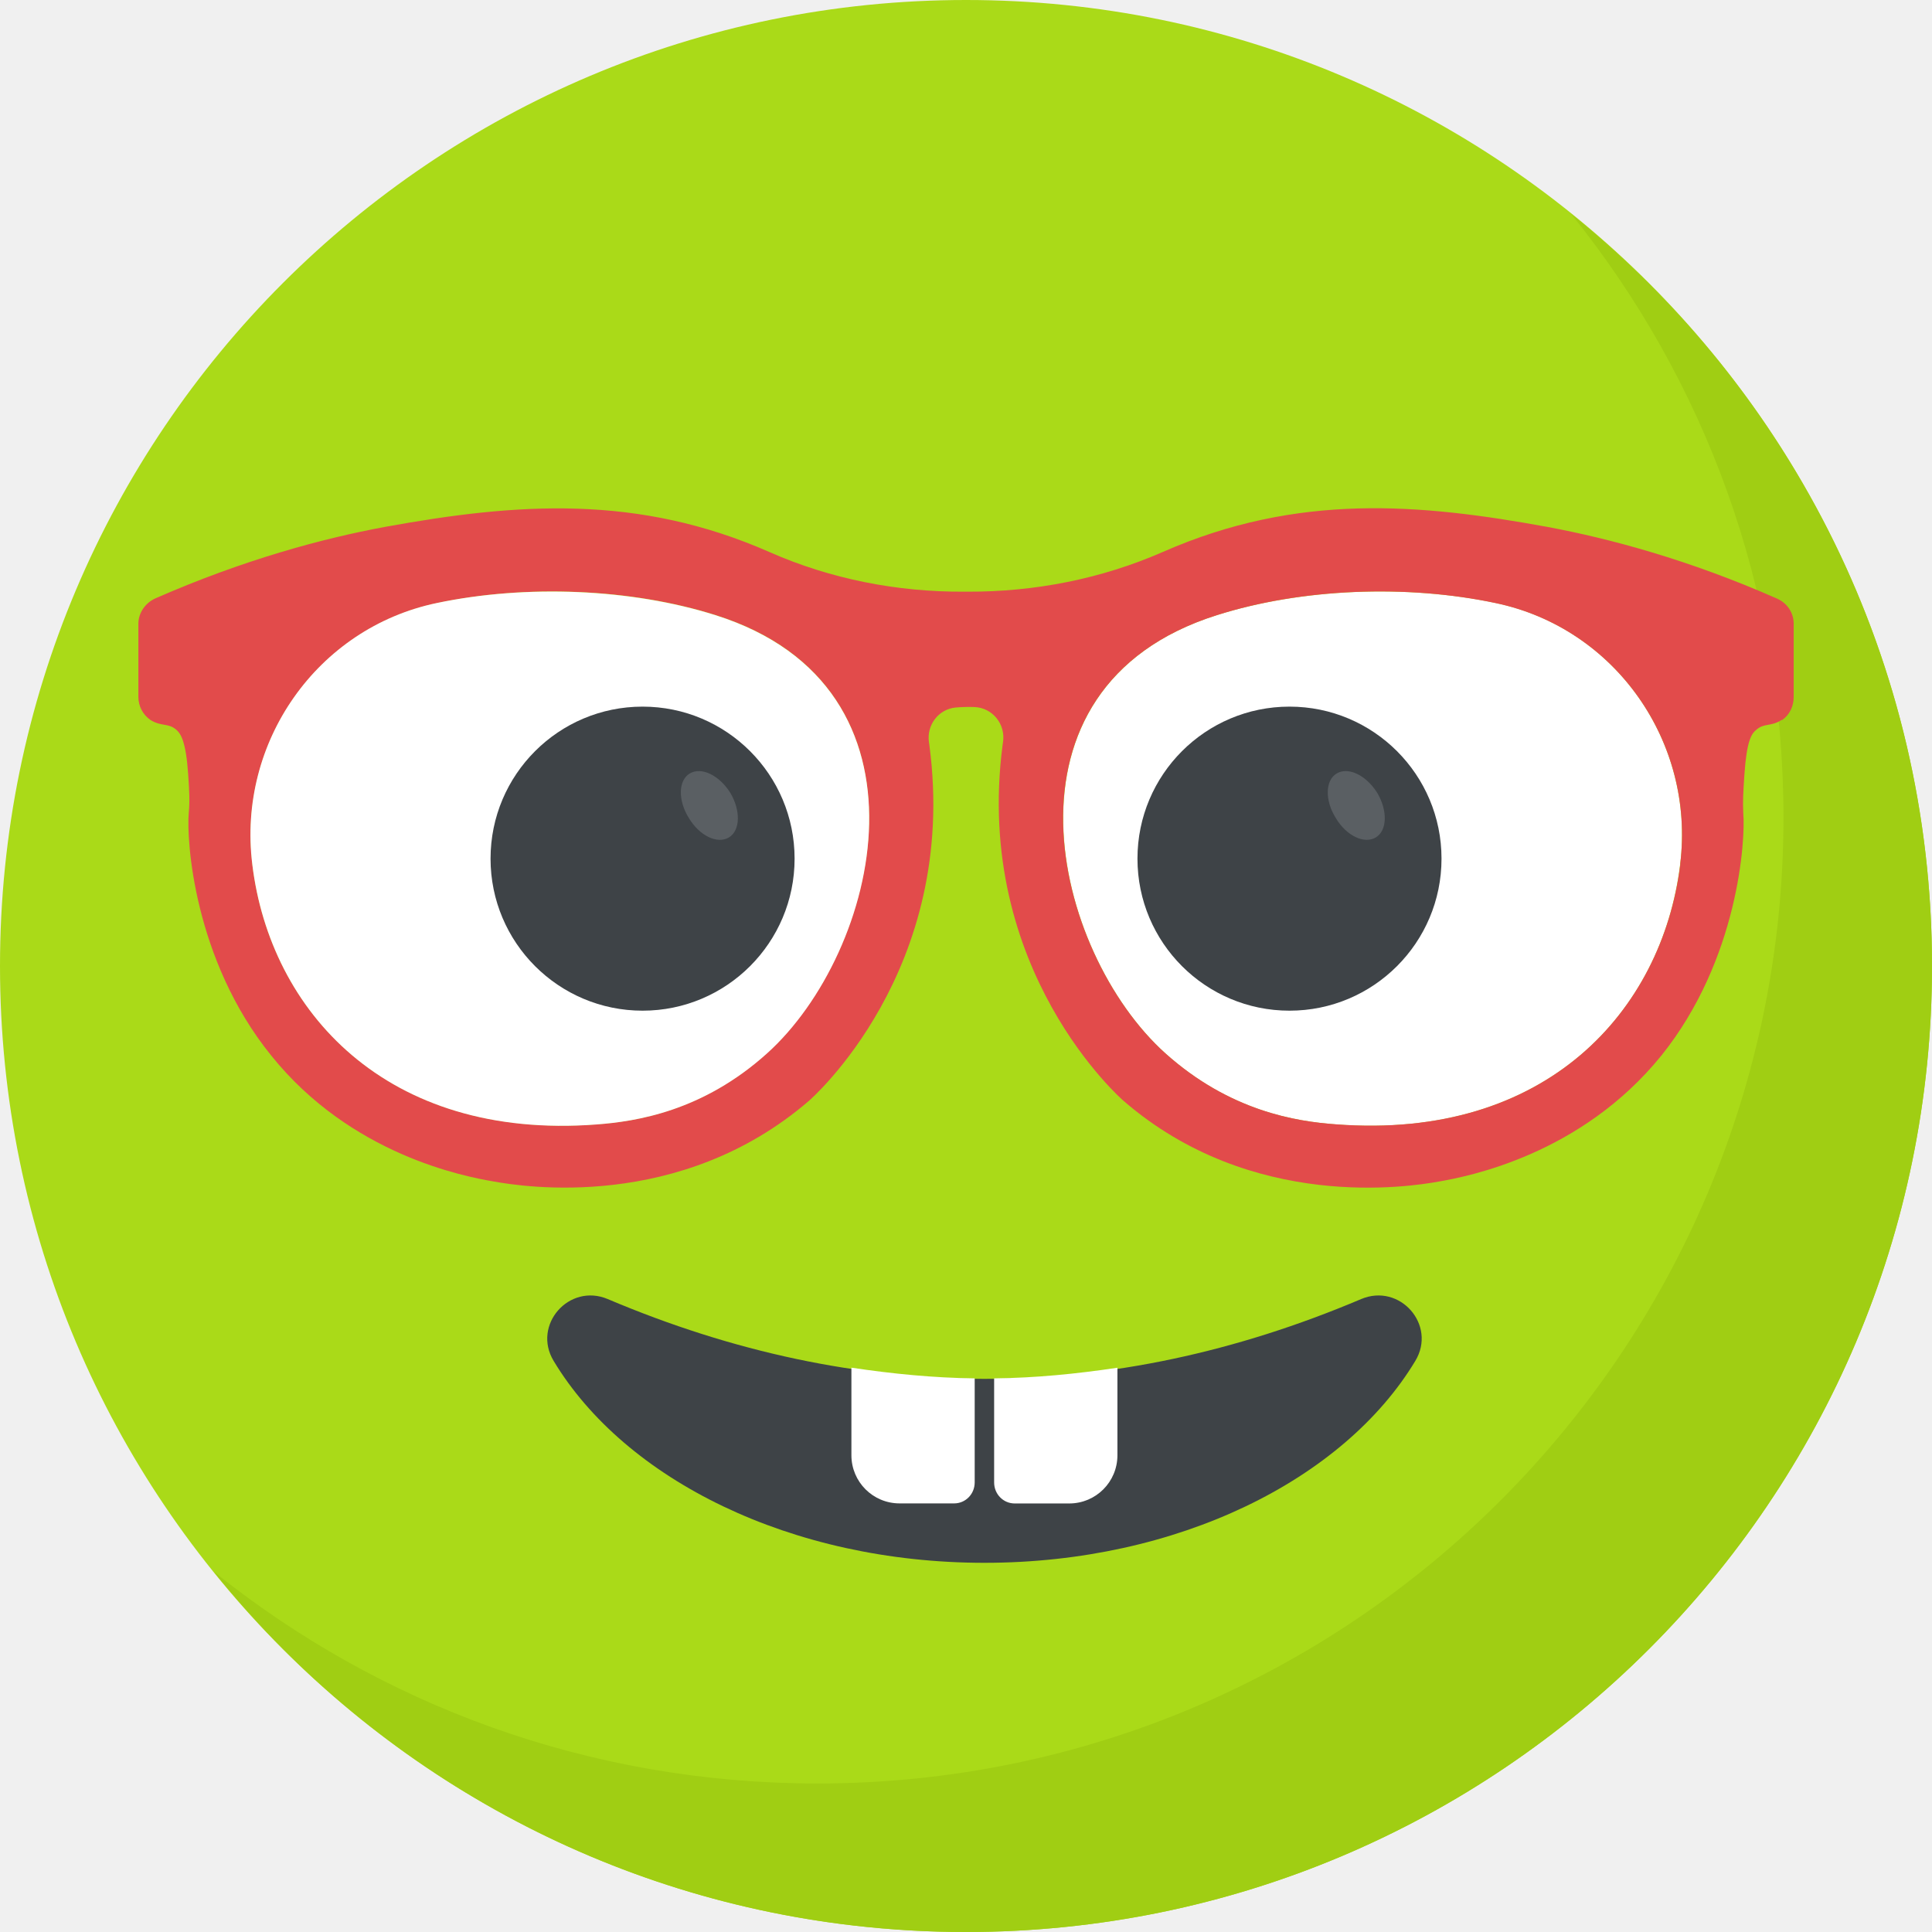
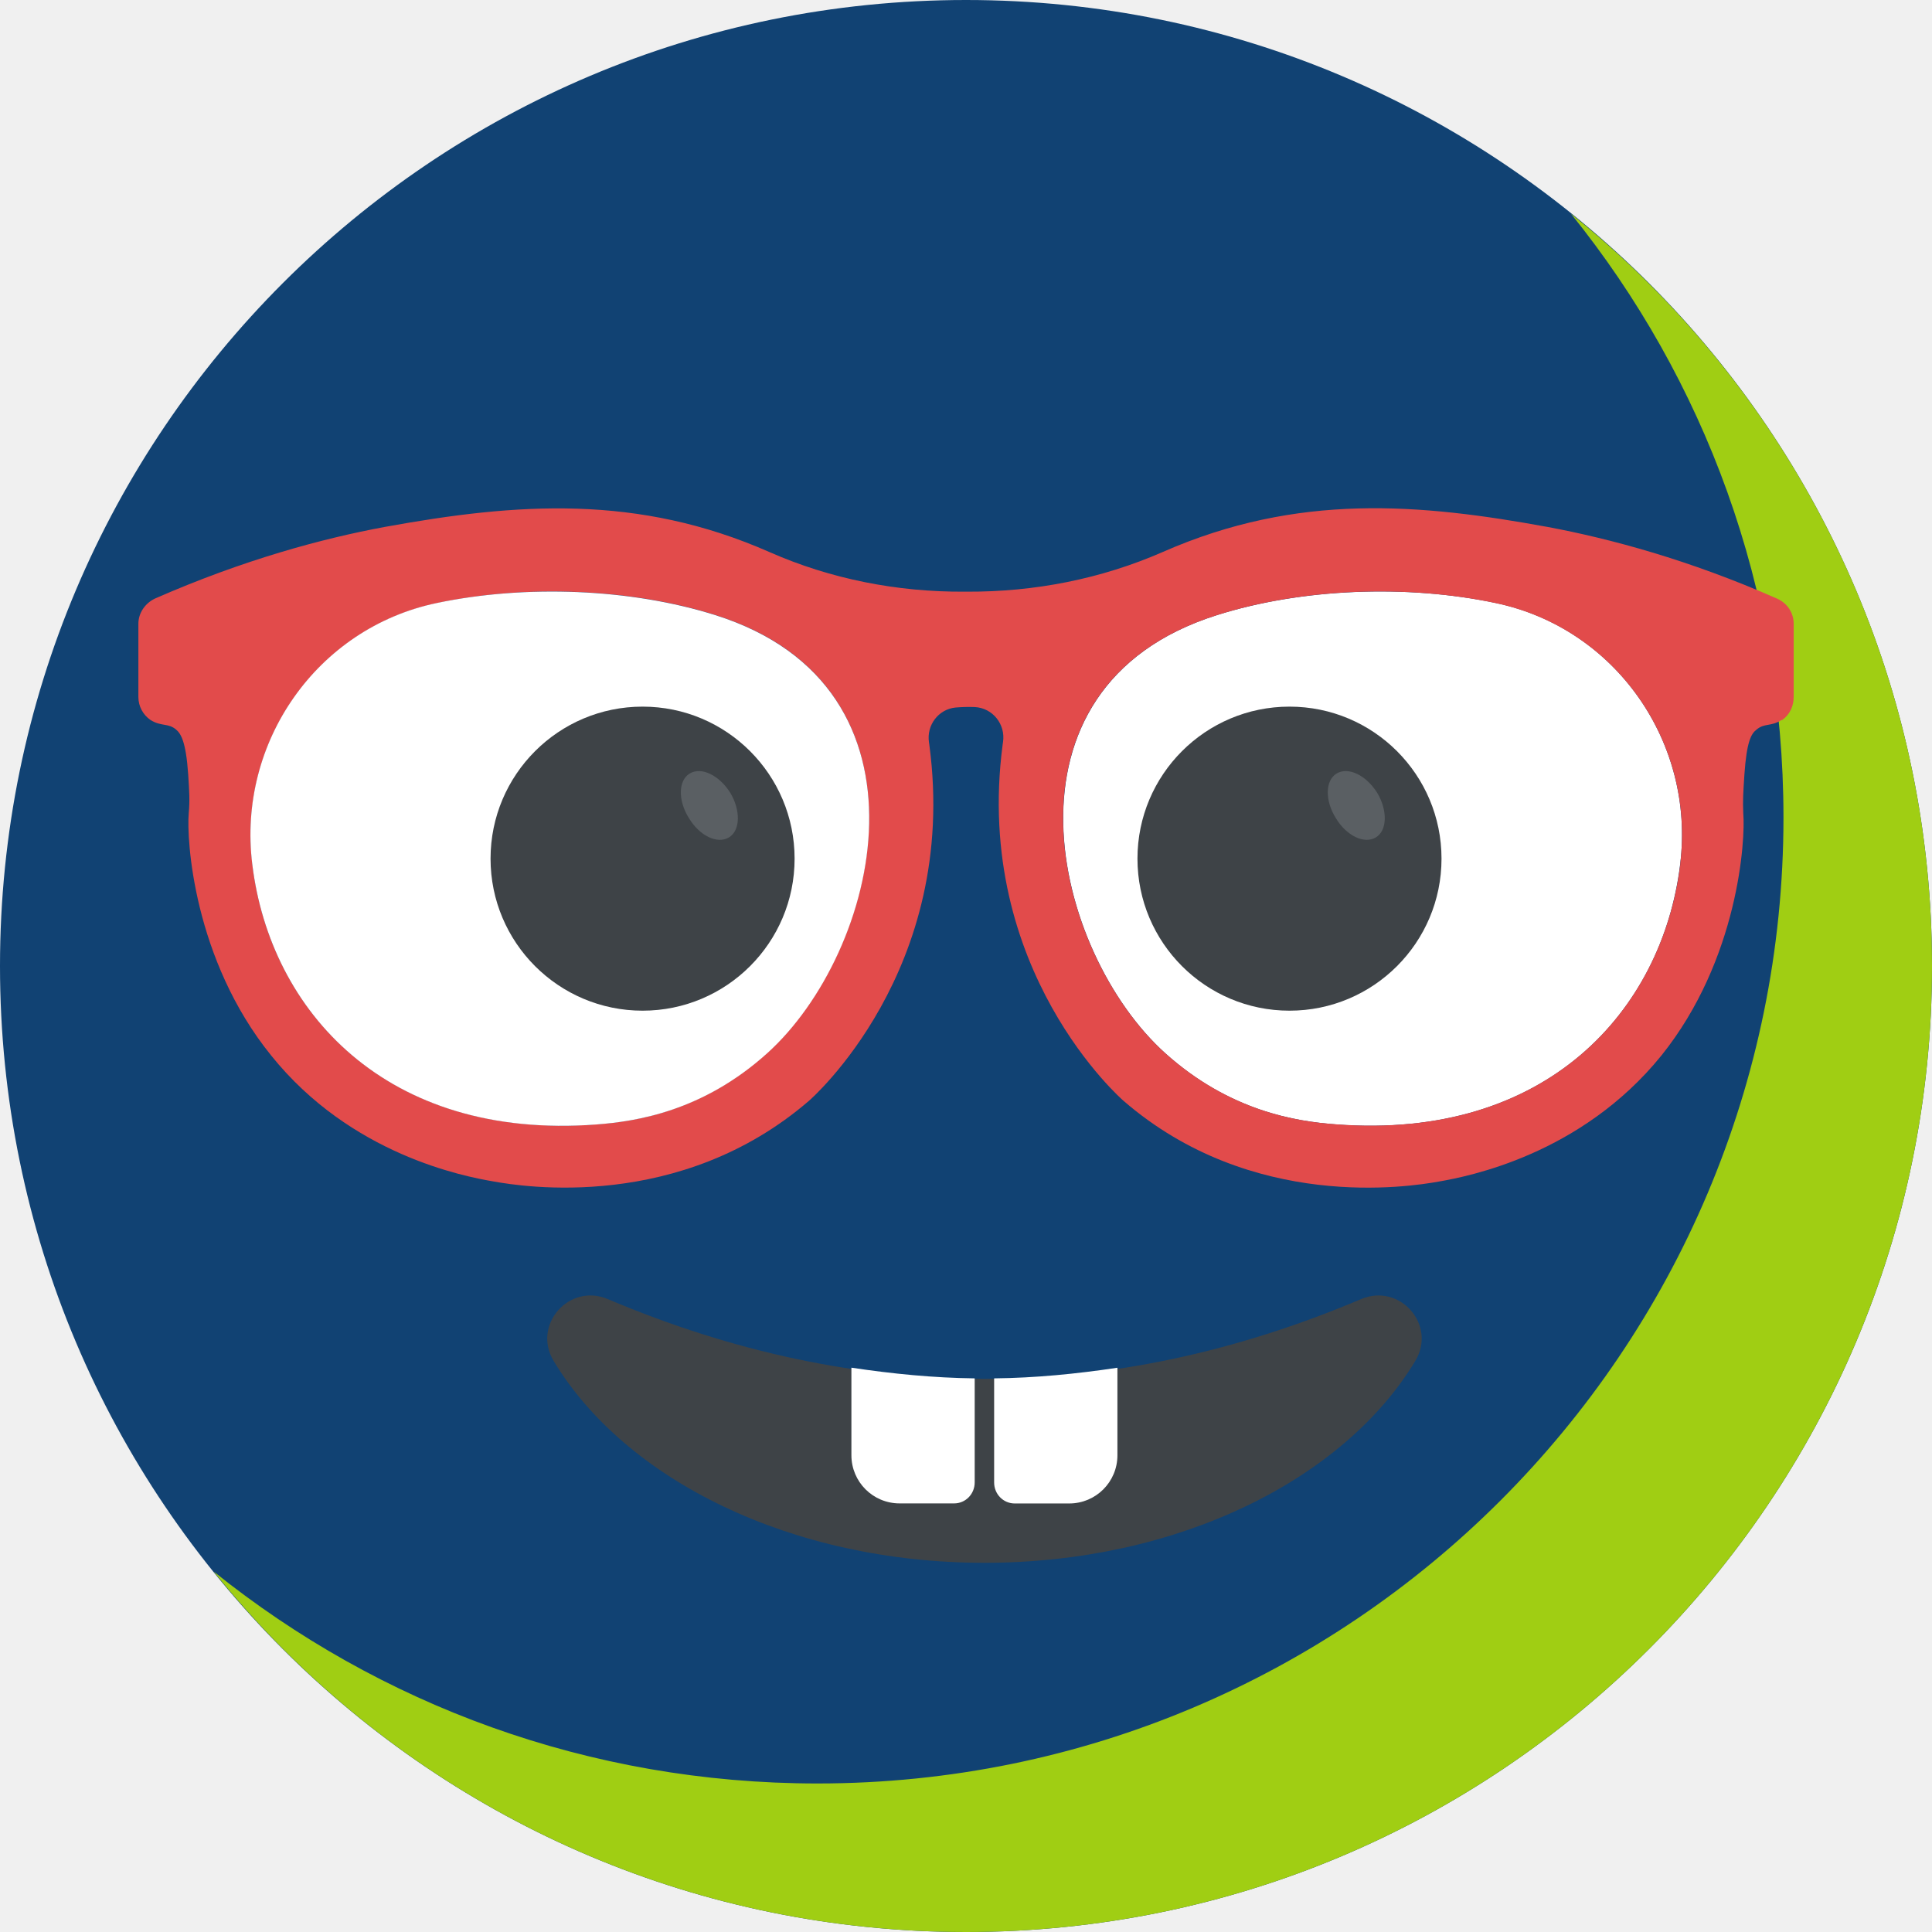
<svg xmlns="http://www.w3.org/2000/svg" version="1.1" id="Capa_1" x="0px" y="0px" viewBox="0 0 512 512" style="enable-background:new 0 0 512 512;" xml:space="preserve" width="512px" height="512px" class="">
  <g>
-     <path style="fill:#AADA18" d="M512,256c0,141.44-114.72,256-256,256C114.56,512,0,397.44,0,256C0,114.72,114.56,0,256,0  C397.28,0,512,114.72,512,256z" data-original="#FFD93B" class="" data-old_color="#FFD93B" />
+     <path style="fill:#114273" d="M512,256c0,141.44-114.72,256-256,256C114.56,512,0,397.44,0,256C0,114.72,114.56,0,256,0  C397.28,0,512,114.72,512,256z" data-original="#FFD93B" class="" data-old_color="#FFD93B" />
    <path style="fill:#A0CE13" d="M512,256c0,141.44-114.72,256-256,256c-80.64,0-152.64-37.28-199.36-95.52  c43.84,35.2,99.36,56.16,160,56.16c141.28,0,256-114.56,256-256c0-60.64-20.96-116.16-56.32-160C474.72,103.52,512,175.36,512,256z" data-original="#F4C534" class="active-path" data-old_color="#F4C534" />
    <path style="fill:#FFFFFF;" d="M445.264,228.96c-0.016,0.096-0.016,0.176-0.032,0.256c-4.752,38.544-35.312,72.992-91.152,68.768  c-10.608-0.8-28.176-3.488-45.216-18.816c-29.76-26.736-47.024-97.024,13.648-116.16c22.4-7.072,50.304-8.16,73.856-3.216  C428.128,166.448,449.232,196.752,445.264,228.96z" data-original="#FFFFFF" class="" />
    <path style="fill:#E24B4B;" d="M258.272,187.376c4.784,0.208,8.256,4.56,7.536,9.296c-0.032,0.224-0.064,0.448-0.096,0.656  c-7.888,59.952,32.032,94.4,32.032,94.4c34,29.44,75.888,22.768,83.488,21.408c7.888-1.36,37.792-7.136,59.04-33.392  c20.496-25.504,22.32-57.376,21.712-64.208c-0.16-3.344,0-5.616,0.304-10.32c0.608-8.8,1.824-10.784,3.184-11.84  c2.128-1.824,3.792-0.752,6.672-2.576h0.16c1.968-1.36,3.04-3.648,3.04-6.064v-19.424c0-2.88-1.664-5.456-4.4-6.672  c-23.376-10.32-44.48-15.936-60.72-18.976c-33.856-6.192-66.224-9.12-101.984,6.576c-16.368,7.184-34.08,10.64-51.952,10.56  c-0.096,0-0.192,0-0.288,0c-0.144,0-0.272,0-0.416,0c-17.76,0.112-35.408-3.328-51.664-10.496  c-34.896-15.376-66.864-13.056-101.984-6.656c-16.4,3.04-37.344,8.656-60.864,18.976c-2.576,1.216-4.4,3.792-4.4,6.672v19.424  c0,2.432,1.216,4.704,3.184,6.064c2.88,1.824,4.704,0.752,6.832,2.576c1.216,1.056,2.576,3.04,3.184,11.84  c0.304,4.704,0.448,6.976,0.144,10.32c-0.608,6.832,1.216,38.704,21.856,64.208c21.088,26.256,50.992,32.032,59.04,33.392  c7.584,1.36,49.328,8.048,83.488-21.408c0,0,39.92-34.448,31.872-94.4c-0.032-0.224-0.064-0.432-0.096-0.656  c-0.64-4.496,2.512-8.688,7.024-9.152C254.912,187.36,256.592,187.312,258.272,187.376z M203.184,279.136  c-17.008,15.328-34.608,18.064-45.072,18.816c-55.856,4.256-86.512-30.208-91.216-68.752c0,0,0-0.144,0-0.304  c-3.952-32.176,17.152-62.384,48.88-69.056c23.52-5.008,51.456-3.952,73.92,3.184C250.224,182.144,232.928,252.416,203.184,279.136z   M445.28,228.896c0,0.16,0,0.304,0,0.304c-4.864,38.56-35.36,73.008-91.216,68.752c-10.624-0.752-28.08-3.488-45.232-18.816  c-29.744-26.72-47.056-96.992,13.664-116.112c22.464-7.136,50.384-8.192,73.92-3.184C428.128,166.512,449.216,196.72,445.28,228.896  z" data-original="#E24B4B" class="" />
    <path style="fill:#FFFFFF;" d="M115.744,159.808c23.552-4.944,51.456-3.856,73.856,3.216c60.672,19.136,43.408,89.424,13.648,116.16  C186.208,294.512,168.64,297.2,158.032,298c-55.84,4.224-86.4-30.224-91.152-68.768c-0.016-0.08-0.016-0.176-0.032-0.256  C62.88,196.752,83.984,166.448,115.744,159.808z" data-original="#FFFFFF" class="" />
    <circle style="fill:#3E4347;" cx="170.288" cy="227.552" r="40.288" data-original="#3E4347" class="" />
    <path style="fill:#5A5F63;" d="M193.152,221.936c-3.072,1.824-7.776-0.448-10.576-5.12c-2.944-4.672-2.848-10.016,0.224-11.84  c3.072-1.824,7.776,0.448,10.72,5.104C196.32,214.752,196.224,220.112,193.152,221.936z" data-original="#5A5F63" class="" />
    <circle style="fill:#3E4347;" cx="341.728" cy="227.552" r="40.288" data-original="#3E4347" class="" />
    <path style="fill:#5A5F63;" d="M364.592,221.936c-3.072,1.824-7.776-0.448-10.576-5.12c-2.944-4.672-2.848-10.016,0.224-11.84  c3.072-1.824,7.776,0.448,10.72,5.104C367.76,214.752,367.664,220.112,364.592,221.936z" data-original="#5A5F63" class="" />
    <path style="fill:#3E4347;" d="M161.072,344.272c-10.24-4.336-20.096,6.848-14.352,16.384  c18.928,31.456,62.88,53.504,114.176,53.504c51.28,0,95.232-22.048,114.176-53.504c5.744-9.536-4.112-20.72-14.368-16.384  C294.16,372.464,227.616,372.464,161.072,344.272z" data-original="#3E4347" class="" />
    <g>
      <path style="fill:#FFFFFF;" d="M225.632,362.448v23.2c0,7.072,5.712,12.768,12.768,12.768h14.464c2.992,0,5.44-2.448,5.44-5.568   V365.28C247.408,365.152,236.528,364.08,225.632,362.448z" data-original="#FFFFFF" class="" />
      <path style="fill:#FFFFFF;" d="M268.896,398.432h14.464c7.072,0,12.768-5.712,12.768-12.768v-23.2   c-10.896,1.632-21.776,2.704-32.672,2.816v27.584C263.456,395.984,265.904,398.432,268.896,398.432z" data-original="#FFFFFF" class="" />
    </g>
  </g>
</svg>
